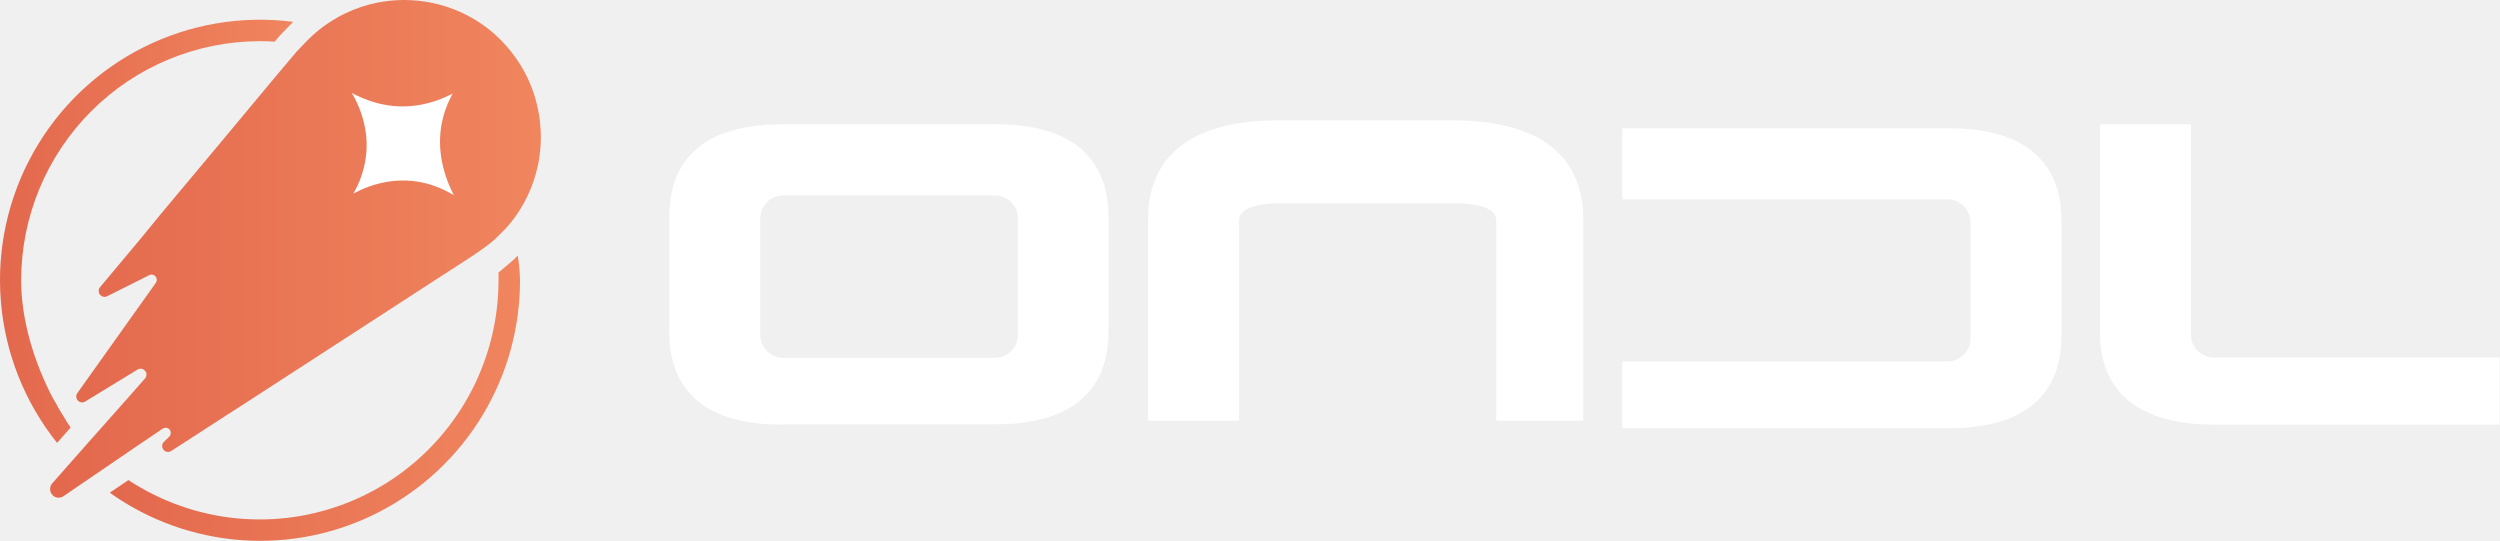
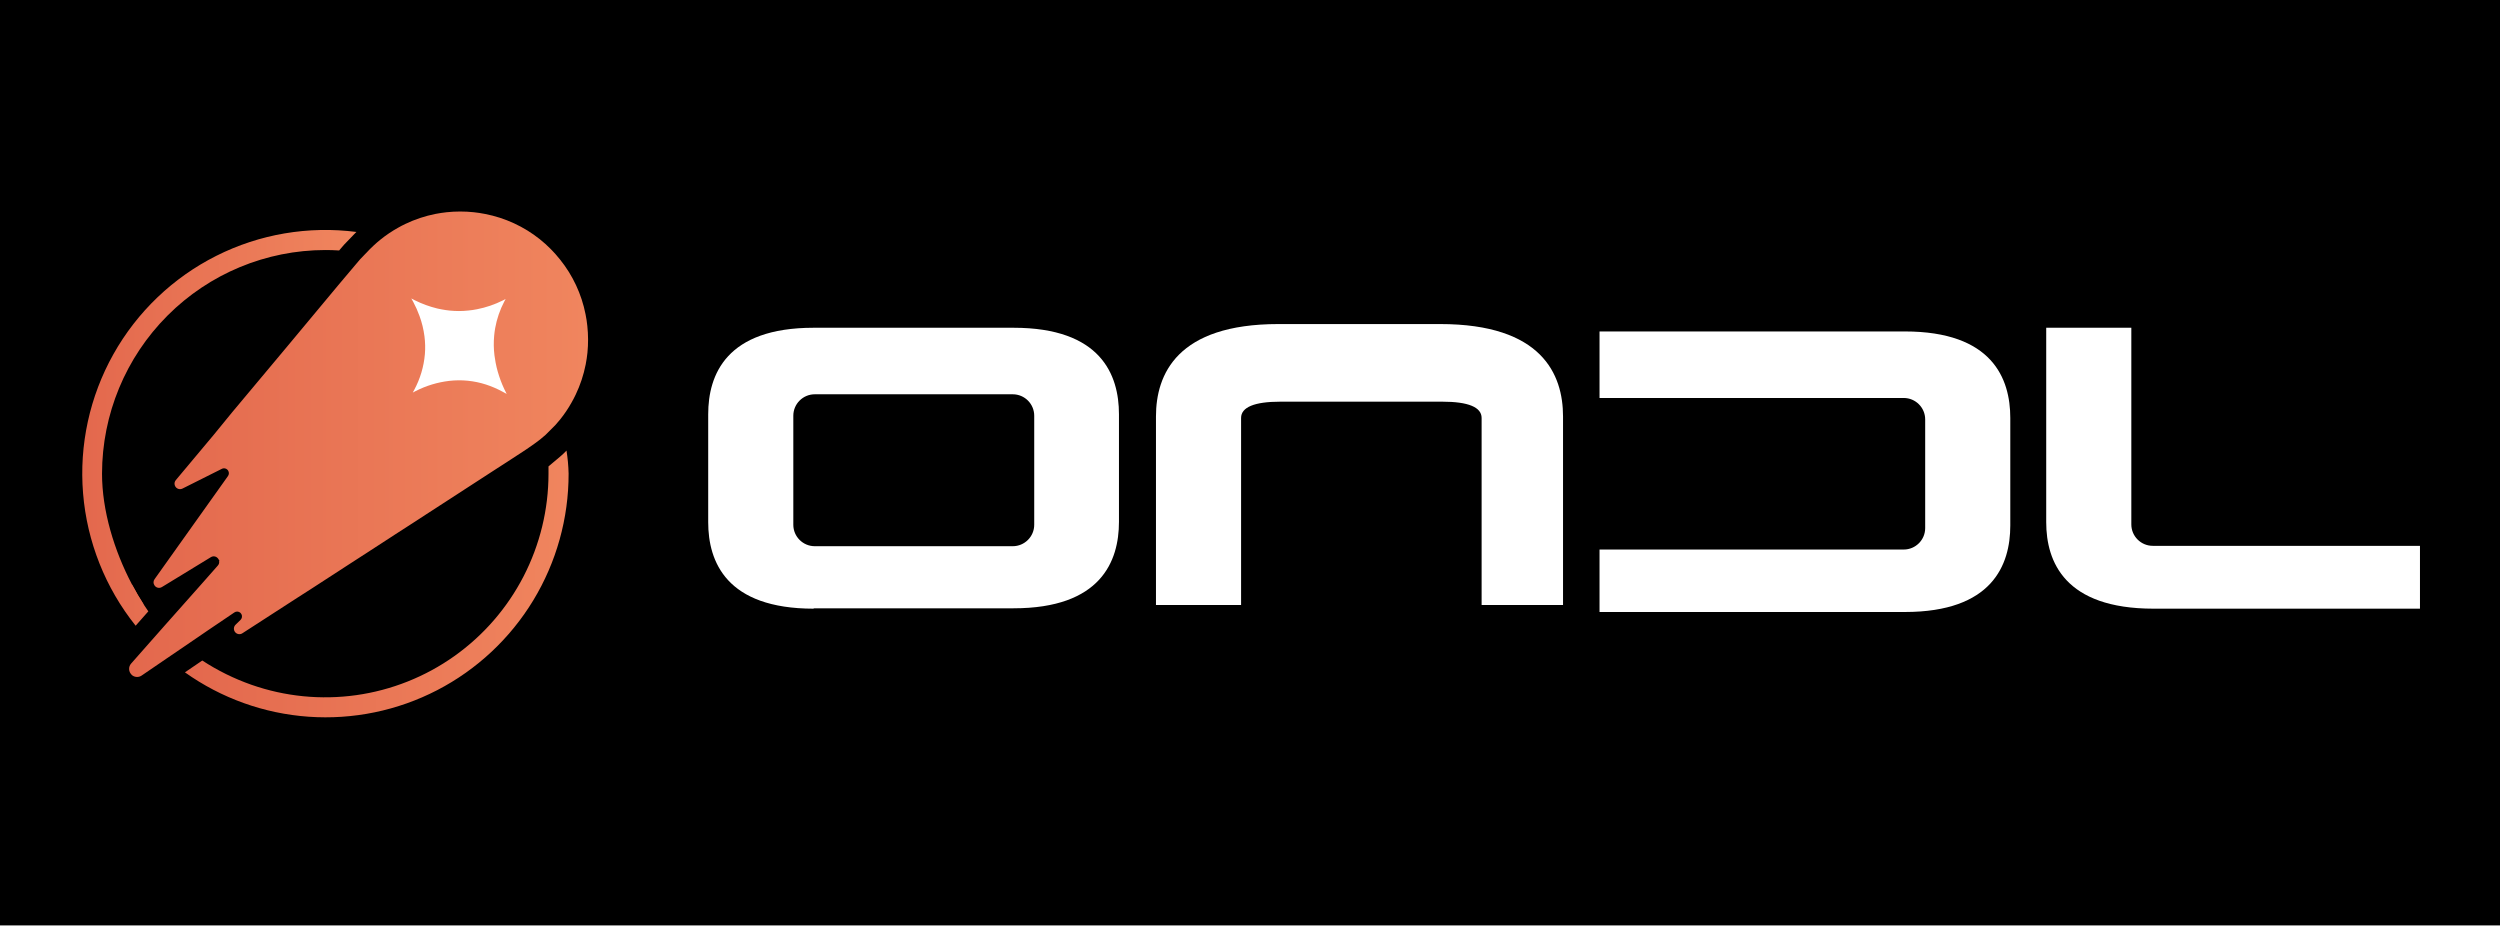
- <svg xmlns="http://www.w3.org/2000/svg" width="3698" height="800" viewBox="0 0 3698 800" fill="none">
-   <path d="M675.837 297.235C666.191 292.021 656.085 287.708 645.649 284.35C623.802 277.271 600.691 274.975 577.881 277.617C556.237 280.134 535.217 286.506 515.813 296.432C513.987 297.324 512.251 298.216 510.559 299.152C511.494 297.458 512.429 295.808 513.275 294.114C524.267 273.762 530.951 251.36 532.911 228.305C533.764 217.397 533.481 206.429 532.065 195.58C530.491 182.818 527.504 170.272 523.16 158.172C519.949 149.391 516.14 140.84 511.761 132.58C510.559 130.306 509.312 128.122 508.065 125.981C510.425 127.23 512.741 128.434 515.1 129.593C528.025 135.986 541.613 140.935 555.619 144.351L558.78 145.064C560.65 145.465 562.565 145.867 564.479 146.179C569.199 147.115 574.008 147.784 578.861 148.274C584.498 148.844 590.16 149.127 595.825 149.121C601.565 149.118 607.302 148.82 613.012 148.23C618.578 147.65 623.965 146.848 629.041 145.822C645.581 142.592 661.607 137.132 676.683 129.593C677.339 129.317 677.978 129.004 678.598 128.657C678.598 128.657 680.913 127.453 681.804 126.918L680.245 129.86L679.266 131.733C671.189 147.231 665.528 163.876 662.48 181.089C661.678 185.548 661.055 190.452 660.61 195.045C659.553 207.042 659.762 219.117 661.233 231.07C661.723 235.528 662.48 239.987 663.326 244.445C663.86 247.433 664.528 250.42 665.24 253.363C665.953 256.305 666.532 258.356 667.244 260.808C670.383 271.844 674.403 282.609 679.266 292.999C680.735 296.209 682.249 299.241 683.718 301.916C681.136 300.222 678.375 298.662 675.837 297.235Z" fill="white" />
-   <path d="M78.517 589.669C79.087 596.95 81.497 603.965 85.518 610.056C88.698 614.882 92.792 619.035 97.569 622.281C90.886 611.908 84.536 601.038 78.517 589.669ZM798.818 181.014C798.202 174.786 797.257 168.595 795.987 162.467C789.727 130.734 775.863 101 755.588 75.823C750.966 70.031 746.036 64.492 740.821 59.23C735.437 53.806 729.753 48.688 723.797 43.902C698.518 23.745 668.751 10.007 637.03 3.856C631.177 2.668 625.247 1.787 619.317 1.135C604.998 -0.378 590.559 -0.378 576.24 1.135C570.31 1.787 564.456 2.668 558.565 3.818C542.09 7.096 526.089 12.426 510.935 19.683C507.109 21.599 502.978 23.515 499.075 25.891C489.528 31.228 480.442 37.355 471.913 44.208C468.087 47.236 464.529 50.378 460.971 53.673C459.365 55.13 457.758 56.739 456.189 58.272C455.73 58.732 455.309 59.077 454.889 59.537C449.647 64.825 439.586 75.44 439.586 75.44L433.082 83.104L410.434 109.929L405.078 116.29L323.82 213.855L237.245 317.322L208.437 352.577L150.708 421.555L147.991 424.851C147.182 425.772 146.587 426.862 146.249 428.041C145.912 429.221 145.84 430.461 146.04 431.672C146.238 433.037 146.757 434.336 147.555 435.461C148.353 436.585 149.407 437.504 150.629 438.14C151.851 438.777 153.207 439.113 154.584 439.121C155.961 439.129 157.321 438.809 158.55 438.186L220.756 406.993C222.545 406.087 224.618 405.921 226.528 406.531C228.438 407.14 230.033 408.475 230.971 410.25C231.658 411.515 231.976 412.947 231.888 414.384C231.8 415.821 231.31 417.204 230.473 418.374L222.325 429.871L116.544 578.441L114.402 581.469C113.348 582.845 112.755 584.52 112.707 586.254C112.659 587.988 113.158 589.693 114.134 591.126C114.725 592.094 115.502 592.935 116.42 593.601C117.338 594.266 118.378 594.743 119.481 595.003C120.584 595.263 121.727 595.302 122.845 595.117C123.963 594.931 125.033 594.525 125.994 593.923L129.819 591.624L203.387 546.712C204.556 545.948 205.897 545.491 207.288 545.384C208.679 545.277 210.074 545.523 211.345 546.098C213.335 547.012 214.926 548.619 215.821 550.62L217.045 551.808L216.395 552.383C216.714 553.729 216.695 555.133 216.342 556.47C215.988 557.807 215.31 559.036 214.367 560.047L189.615 588.098L129.934 655.313L112.565 675.01L107.133 681.142L77.293 714.979C75.118 717.418 73.974 720.607 74.102 723.875C74.231 727.142 75.621 730.232 77.981 732.492V732.683C80.086 734.676 82.805 735.89 85.691 736.127C88.577 736.364 91.458 735.609 93.858 733.986L133.875 706.663L161.917 687.58L199.677 661.79L237.589 636.153L240.573 634.122C241.991 633.117 243.707 632.626 245.44 632.728C247.173 632.83 248.82 633.519 250.11 634.682C251.401 635.845 252.258 637.414 252.541 639.129C252.824 640.845 252.516 642.606 251.668 644.124C251.315 644.798 250.849 645.407 250.29 645.925L242.639 653.397C241.01 654.904 240.018 656.978 239.867 659.194C239.716 661.41 240.416 663.6 241.825 665.315C243.234 667.03 245.244 668.14 247.444 668.418C249.644 668.696 251.867 668.121 253.657 666.81L339.62 611.244L363.531 595.916L416.861 561.312L455.348 536.403L493.872 511.38L532.435 486.471L543.492 479.267L648.086 411.438L681.255 389.979L686.573 386.491C686.573 386.491 702.832 376.183 715.533 366.986C718.785 364.687 721.731 362.502 724.141 360.548C726.551 358.594 729.918 355.835 732.71 353.305L745.45 340.583L748.664 337.326C751.15 334.566 753.561 331.692 755.932 328.78C762.5 320.591 768.386 311.875 773.531 302.722C775.979 298.468 778.274 294.099 780.379 289.693C787.629 274.515 792.95 258.487 796.217 241.983C797.403 235.813 798.359 229.567 799.01 223.321C800.391 209.249 800.327 195.073 798.818 181.014ZM664.231 284.711C655.991 280.238 647.36 276.531 638.445 273.636C619.782 267.601 600.048 265.628 580.563 267.85C561.967 270.018 543.907 275.495 527.232 284.021C525.702 284.749 524.172 285.554 522.756 286.359L525.09 282.028C534.506 264.527 540.235 245.276 541.923 225.467C542.669 216.092 542.438 206.665 541.234 197.339C539.838 186.36 537.207 175.575 533.392 165.188C530.665 157.627 527.392 150.275 523.598 143.191C522.565 141.237 521.494 139.359 520.461 137.52L526.467 140.624C537.56 146.116 549.222 150.37 561.243 153.308L563.959 153.921C565.566 154.266 567.211 154.611 568.856 154.879C572.949 155.646 577.043 156.259 581.213 156.68C586.056 157.168 590.921 157.411 595.789 157.408C600.722 157.412 605.652 157.143 610.556 156.604C615.179 156.169 619.777 155.492 624.329 154.573C638.528 151.796 652.285 147.104 665.225 140.624C665.776 140.386 666.312 140.118 666.832 139.819C666.832 139.819 668.821 138.784 669.587 138.325L668.286 140.854L667.406 142.463C660.505 155.702 655.654 169.916 653.021 184.616C652.333 188.448 651.835 192.664 651.453 196.611C650.512 206.92 650.679 217.301 651.95 227.574C652.409 231.406 653.021 235.238 653.786 239.071C654.207 241.638 654.781 244.206 655.431 246.735C656.082 249.264 656.503 251.027 657.115 253.096C659.805 262.596 663.26 271.861 667.444 280.802C668.707 283.561 670.007 286.167 671.27 288.466C669.051 287.432 666.641 285.937 664.231 284.711Z" fill="url(#paint0_linear_4278_45)" />
-   <path d="M433.656 32.329L432.164 33.747L430.557 35.394C425.048 40.913 415.254 51.413 414.681 51.872L414.107 52.486L406.914 60.84L406.302 61.606C399.034 61.146 391.765 60.916 384.381 60.916C290.761 61.018 201.005 98.315 134.805 164.625C68.606 230.936 31.371 320.842 31.27 414.619C31.27 473.059 50.398 536.058 78.517 589.593C84.536 600.936 90.912 611.806 97.645 622.204C99.903 625.653 102.16 629.063 104.493 632.397L87.01 652.209L84.447 655.122C36.518 595.21 7.559 522.316 1.289 445.799C-4.981 369.282 11.722 292.634 49.256 225.695C86.79 158.757 143.44 104.582 211.934 70.127C280.428 35.672 357.64 22.51 433.656 32.329Z" fill="url(#paint1_linear_4278_45)" />
-   <path d="M769.208 414.619C769.296 485.3 749.953 554.641 713.299 615.038C676.645 675.435 624.096 724.556 561.414 757.015C498.731 789.473 428.336 804.016 357.947 799.048C287.559 794.08 219.895 769.793 162.376 728.851L189.844 710.151C214.053 725.982 240.076 738.835 267.353 748.433C320.598 767.136 377.541 772.788 433.415 764.917C489.289 757.046 542.468 735.881 588.497 703.193C634.527 670.505 672.068 627.246 697.978 577.039C723.887 526.832 737.411 471.137 737.416 414.619C737.416 410.787 737.416 406.955 737.416 403.123L755.626 387.794C757.271 386.376 758.993 384.844 760.829 383.157L761.327 382.698L765.879 378.099C767.815 390.183 768.927 402.384 769.208 414.619Z" fill="url(#paint2_linear_4278_45)" />
-   <path d="M1156.81 628.154C1018.68 628.154 990 553.908 990 491.354V320.646C990 258.092 1018.68 183.846 1156.81 183.846H1472.86C1610.98 183.846 1639.66 258.092 1639.66 320.646V490.769C1639.66 553.323 1610.98 627.569 1472.86 627.569H1156.81V628.154ZM1158.56 289.077C1139.83 289.077 1124.61 304.277 1124.61 322.985V495.446C1124.61 514.154 1139.83 529.354 1158.56 529.354H1471.69C1490.42 529.354 1505.63 514.154 1505.63 495.446V322.985C1505.63 304.277 1490.42 289.077 1471.69 289.077H1158.56Z" fill="white" />
-   <path d="M2399.72 634.001V534.616H2880.82C2899.55 534.616 2914.77 519.416 2914.77 500.708V328.831C2914.77 310.124 2899.55 294.924 2880.82 294.924H2399.72V189.693H2882.58C3020.7 189.693 3049.38 263.939 3049.38 326.493V496.616C3049.38 559.17 3020.7 633.416 2882.58 633.416H2399.72V634.001Z" fill="white" />
-   <path d="M2213.24 622.308V326.492C2213.24 309.538 2192.17 300.769 2151.2 300.769H1894.85C1853.88 300.769 1832.81 309.538 1832.81 326.492V622.308H1698.19V324.154C1698.19 257.508 1731.55 178 1891.92 178H2147.69C2308.64 178 2342 257.508 2342 324.154V622.308H2213.24Z" fill="white" />
-   <path d="M3275.93 628.153C3135.46 628.153 3106.19 553.907 3106.19 491.353V183.846H3240.81V494.861C3240.81 513.569 3256.03 528.769 3274.76 528.769H3697.33V628.153H3275.93Z" fill="white" />
+ <svg xmlns="http://www.w3.org/2000/svg" width="851" height="315" viewBox="0 0 851 315" fill="none">
+   <rect width="851" height="315" fill="black" />
+   <path d="M173.456 135.972C171.38 134.85 169.205 133.921 166.959 133.199C162.257 131.675 157.283 131.181 152.374 131.75C147.715 132.291 143.191 133.663 139.015 135.799C138.622 135.991 138.248 136.183 137.884 136.384C138.086 136.02 138.287 135.665 138.469 135.3C140.835 130.92 142.273 126.098 142.695 121.137C142.879 118.789 142.818 116.428 142.513 114.093C142.174 111.347 141.531 108.647 140.596 106.042C139.905 104.152 139.086 102.312 138.143 100.534C137.884 100.045 137.616 99.575 137.348 99.114C137.856 99.383 138.354 99.642 138.862 99.891C141.643 101.267 144.568 102.333 147.582 103.068L148.263 103.221C148.665 103.308 149.077 103.394 149.489 103.461C150.505 103.663 151.54 103.807 152.585 103.912C153.798 104.035 155.016 104.096 156.236 104.094C157.471 104.094 158.706 104.03 159.935 103.903C161.133 103.778 162.292 103.605 163.385 103.384C166.944 102.689 170.394 101.514 173.638 99.891C173.78 99.832 173.917 99.765 174.051 99.69C174.051 99.69 174.549 99.431 174.741 99.316L174.405 99.949L174.194 100.352C172.456 103.688 171.238 107.27 170.582 110.975C170.409 111.934 170.275 112.99 170.179 113.978C169.952 116.56 169.997 119.159 170.313 121.732C170.419 122.691 170.582 123.651 170.764 124.61C170.879 125.253 171.022 125.896 171.176 126.529C171.329 127.163 171.454 127.604 171.607 128.132C172.282 130.507 173.148 132.824 174.194 135.06C174.511 135.751 174.836 136.403 175.153 136.979C174.597 136.615 174.003 136.279 173.456 135.972Z" fill="white" />
+   <path d="M44.899 198.91C45.022 200.476 45.54 201.986 46.406 203.297C47.09 204.336 47.971 205.23 48.999 205.928C47.561 203.696 46.194 201.356 44.899 198.91ZM199.926 110.958C199.793 109.618 199.59 108.285 199.317 106.966C197.969 100.137 194.985 93.737 190.622 88.319C189.627 87.072 188.566 85.88 187.443 84.748C186.284 83.58 185.061 82.479 183.779 81.449C178.339 77.111 171.932 74.154 165.105 72.83C163.845 72.574 162.569 72.385 161.293 72.244C158.211 71.918 155.103 71.918 152.021 72.244C150.745 72.385 149.485 72.574 148.217 72.822C144.671 73.527 141.228 74.674 137.966 76.236C137.143 76.648 136.253 77.061 135.414 77.572C133.359 78.721 131.403 80.04 129.568 81.515C128.744 82.166 127.978 82.842 127.213 83.552C126.867 83.865 126.521 84.212 126.183 84.541C126.085 84.64 125.994 84.715 125.903 84.814C124.775 85.952 122.61 88.236 122.61 88.236L121.21 89.886L116.336 95.659L115.183 97.028L97.694 118.026L79.061 140.295L72.861 147.882L60.436 162.728L59.852 163.437C59.677 163.635 59.549 163.87 59.477 164.124C59.404 164.378 59.389 164.645 59.431 164.905C59.474 165.199 59.586 165.478 59.758 165.721C59.929 165.963 60.156 166.16 60.419 166.297C60.682 166.434 60.974 166.507 61.27 166.508C61.567 166.51 61.859 166.441 62.124 166.307L75.512 159.594C75.897 159.399 76.343 159.363 76.754 159.494C77.166 159.625 77.509 159.913 77.711 160.295C77.859 160.567 77.927 160.875 77.908 161.184C77.889 161.494 77.784 161.791 77.604 162.043L75.85 164.517L53.083 196.493L52.622 197.145C52.395 197.441 52.268 197.801 52.257 198.174C52.247 198.548 52.355 198.915 52.565 199.223C52.692 199.431 52.859 199.612 53.056 199.756C53.254 199.899 53.478 200.002 53.715 200.058C53.953 200.114 54.199 200.122 54.439 200.082C54.68 200.042 54.91 199.955 55.117 199.825L55.94 199.33L71.774 189.664C72.025 189.5 72.314 189.402 72.614 189.378C72.913 189.355 73.213 189.408 73.487 189.532C73.915 189.729 74.257 190.075 74.45 190.505L74.714 190.761L74.574 190.885C74.642 191.174 74.638 191.477 74.562 191.764C74.486 192.052 74.34 192.317 74.137 192.534L68.81 198.571L55.965 213.038L52.227 217.277L51.058 218.596L44.635 225.879C44.167 226.404 43.921 227.09 43.949 227.793C43.976 228.497 44.276 229.162 44.783 229.648V229.689C45.236 230.118 45.822 230.379 46.443 230.43C47.064 230.481 47.684 230.319 48.201 229.97L56.813 224.089L62.849 219.982L70.975 214.431L79.135 208.914L79.777 208.477C80.082 208.261 80.452 208.155 80.825 208.177C81.198 208.199 81.552 208.347 81.83 208.597C82.108 208.848 82.292 209.185 82.353 209.554C82.414 209.924 82.348 210.303 82.165 210.629C82.089 210.774 81.989 210.906 81.869 211.017L80.222 212.625C79.871 212.949 79.658 213.396 79.625 213.873C79.593 214.35 79.744 214.821 80.047 215.19C80.35 215.559 80.783 215.798 81.256 215.858C81.73 215.918 82.208 215.794 82.593 215.512L101.095 203.553L106.241 200.254L117.719 192.806L126.002 187.446L134.294 182.06L142.593 176.699L144.973 175.148L167.484 160.55L174.623 155.932L175.768 155.181C175.768 155.181 179.267 152.963 182.001 150.983C182.701 150.488 183.335 150.018 183.853 149.598C184.372 149.177 185.097 148.583 185.698 148.039L188.44 145.301L189.131 144.6C189.666 144.006 190.185 143.387 190.696 142.761C192.109 140.998 193.376 139.122 194.483 137.152C195.01 136.237 195.504 135.297 195.957 134.348C197.518 131.082 198.663 127.632 199.366 124.08C199.621 122.752 199.827 121.408 199.967 120.063C200.264 117.035 200.251 113.984 199.926 110.958ZM170.959 133.276C169.186 132.313 167.328 131.515 165.41 130.892C161.393 129.594 157.145 129.169 152.952 129.647C148.949 130.114 145.062 131.292 141.474 133.127C141.144 133.284 140.815 133.457 140.51 133.631L141.013 132.699C143.039 128.932 144.272 124.789 144.635 120.525C144.796 118.508 144.746 116.479 144.487 114.472C144.187 112.109 143.62 109.787 142.799 107.552C142.213 105.925 141.508 104.342 140.691 102.818C140.469 102.397 140.239 101.993 140.016 101.597L141.309 102.265C143.696 103.447 146.206 104.363 148.794 104.995L149.378 105.127C149.724 105.201 150.078 105.276 150.432 105.333C151.313 105.498 152.194 105.63 153.092 105.721C154.134 105.826 155.181 105.878 156.229 105.878C157.291 105.878 158.352 105.821 159.407 105.704C160.402 105.611 161.392 105.465 162.371 105.267C165.427 104.67 168.388 103.66 171.173 102.265C171.292 102.214 171.407 102.156 171.519 102.092C171.519 102.092 171.947 101.869 172.112 101.77L171.832 102.315L171.643 102.661C170.157 105.511 169.113 108.57 168.547 111.733C168.398 112.558 168.291 113.465 168.209 114.315C168.007 116.534 168.042 118.768 168.316 120.979C168.415 121.804 168.547 122.628 168.711 123.453C168.802 124.006 168.925 124.558 169.065 125.103C169.205 125.647 169.296 126.026 169.428 126.472C170.007 128.516 170.75 130.51 171.651 132.435C171.922 133.028 172.202 133.589 172.474 134.084C171.997 133.861 171.478 133.54 170.959 133.276Z" fill="url(#paint0_linear_4363_37)" />
+   <path d="M121.334 78.958L121.013 79.263L120.667 79.618C119.481 80.805 117.373 83.065 117.25 83.164L117.126 83.296L115.578 85.094L115.446 85.259C113.882 85.16 112.318 85.111 110.728 85.111C90.579 85.132 71.261 93.159 57.014 107.431C42.766 121.702 34.752 141.052 34.73 161.235C34.73 173.812 38.847 187.371 44.899 198.893C46.194 201.334 47.567 203.674 49.016 205.912C49.502 206.654 49.987 207.388 50.49 208.106L46.727 212.369L46.175 212.996C35.86 200.102 29.627 184.414 28.277 167.946C26.928 151.478 30.523 134.981 38.601 120.575C46.679 106.168 58.872 94.508 73.614 87.093C88.355 79.677 104.973 76.844 121.334 78.958Z" fill="url(#paint1_linear_4363_37)" />
+   <path d="M193.553 161.235C193.572 176.447 189.409 191.371 181.52 204.369C173.631 217.368 162.321 227.94 148.83 234.926C135.339 241.912 120.189 245.042 105.039 243.972C89.89 242.903 75.327 237.676 62.947 228.864L68.859 224.84C74.07 228.247 79.67 231.013 85.541 233.079C97.001 237.104 109.256 238.321 121.282 236.627C133.307 234.933 144.753 230.377 154.659 223.342C164.566 216.307 172.646 206.997 178.222 196.191C183.799 185.386 186.709 173.399 186.71 161.235C186.71 160.41 186.71 159.585 186.71 158.761L190.63 155.462C190.984 155.157 191.354 154.827 191.75 154.464L191.857 154.365L192.836 153.375C193.253 155.976 193.492 158.602 193.553 161.235Z" fill="url(#paint2_linear_4363_37)" />
+   <path d="M276.973 207.192C247.245 207.192 241.072 191.213 241.072 177.75V141.01C241.072 127.547 247.245 111.567 276.973 111.567H344.995C374.724 111.567 380.896 127.547 380.896 141.01V177.624C380.896 191.087 374.724 207.066 344.995 207.066H276.973V207.192ZM277.351 134.215C273.32 134.215 270.045 137.487 270.045 141.513V178.63C270.045 182.657 273.32 185.928 277.351 185.928H344.743C348.774 185.928 352.049 182.657 352.049 178.63V141.513C352.049 137.487 348.774 134.215 344.743 134.215H277.351Z" fill="white" />
+   <path d="M544.48 208.45V187.06H648.026C652.057 187.06 655.332 183.789 655.332 179.762V142.771C655.332 138.744 652.057 135.473 648.026 135.473H544.48V112.825H648.403C678.132 112.825 684.304 128.805 684.304 142.267V178.882C684.304 192.345 678.132 208.324 648.403 208.324H544.48V208.45Z" fill="white" />
+   <path d="M504.343 205.932V142.266C504.343 138.618 499.809 136.73 490.991 136.73H435.817C426.999 136.73 422.465 138.618 422.465 142.266V205.932H393.492V141.763C393.492 127.419 400.672 110.308 435.187 110.308H490.235C524.876 110.308 532.056 127.419 532.056 141.763V205.932H504.343Z" fill="white" />
+   <path d="M733.062 207.192C702.83 207.192 696.531 191.213 696.531 177.75V111.567H725.504V178.505C725.504 182.531 728.779 185.802 732.81 185.802H823.758V207.192H733.062Z" fill="white" />
  <defs>
-     <linearGradient id="paint0_linear_4278_45" x1="75.38" y1="366.12" x2="796.531" y2="366.12" gradientUnits="userSpaceOnUse">
+     <linearGradient id="paint0_linear_4363_37" x1="44.224" y1="150.797" x2="199.433" y2="150.797" gradientUnits="userSpaceOnUse">
      <stop stop-color="#E3684D" />
      <stop offset="1" stop-color="#F0855E" />
    </linearGradient>
-     <linearGradient id="paint1_linear_4278_45" x1="0.56" y1="338.265" x2="431.855" y2="338.265" gradientUnits="userSpaceOnUse">
+     <linearGradient id="paint1_linear_4363_37" x1="28.12" y1="144.802" x2="120.946" y2="144.802" gradientUnits="userSpaceOnUse">
      <stop stop-color="#E3684D" />
      <stop offset="1" stop-color="#F0855E" />
    </linearGradient>
-     <linearGradient id="paint2_linear_4278_45" x1="159.593" y1="588.442" x2="769.267" y2="588.442" gradientUnits="userSpaceOnUse">
+     <linearGradient id="paint2_linear_4363_37" x1="62.348" y1="198.645" x2="193.566" y2="198.645" gradientUnits="userSpaceOnUse">
      <stop stop-color="#E3684D" />
      <stop offset="1" stop-color="#F0855E" />
    </linearGradient>
  </defs>
</svg>
